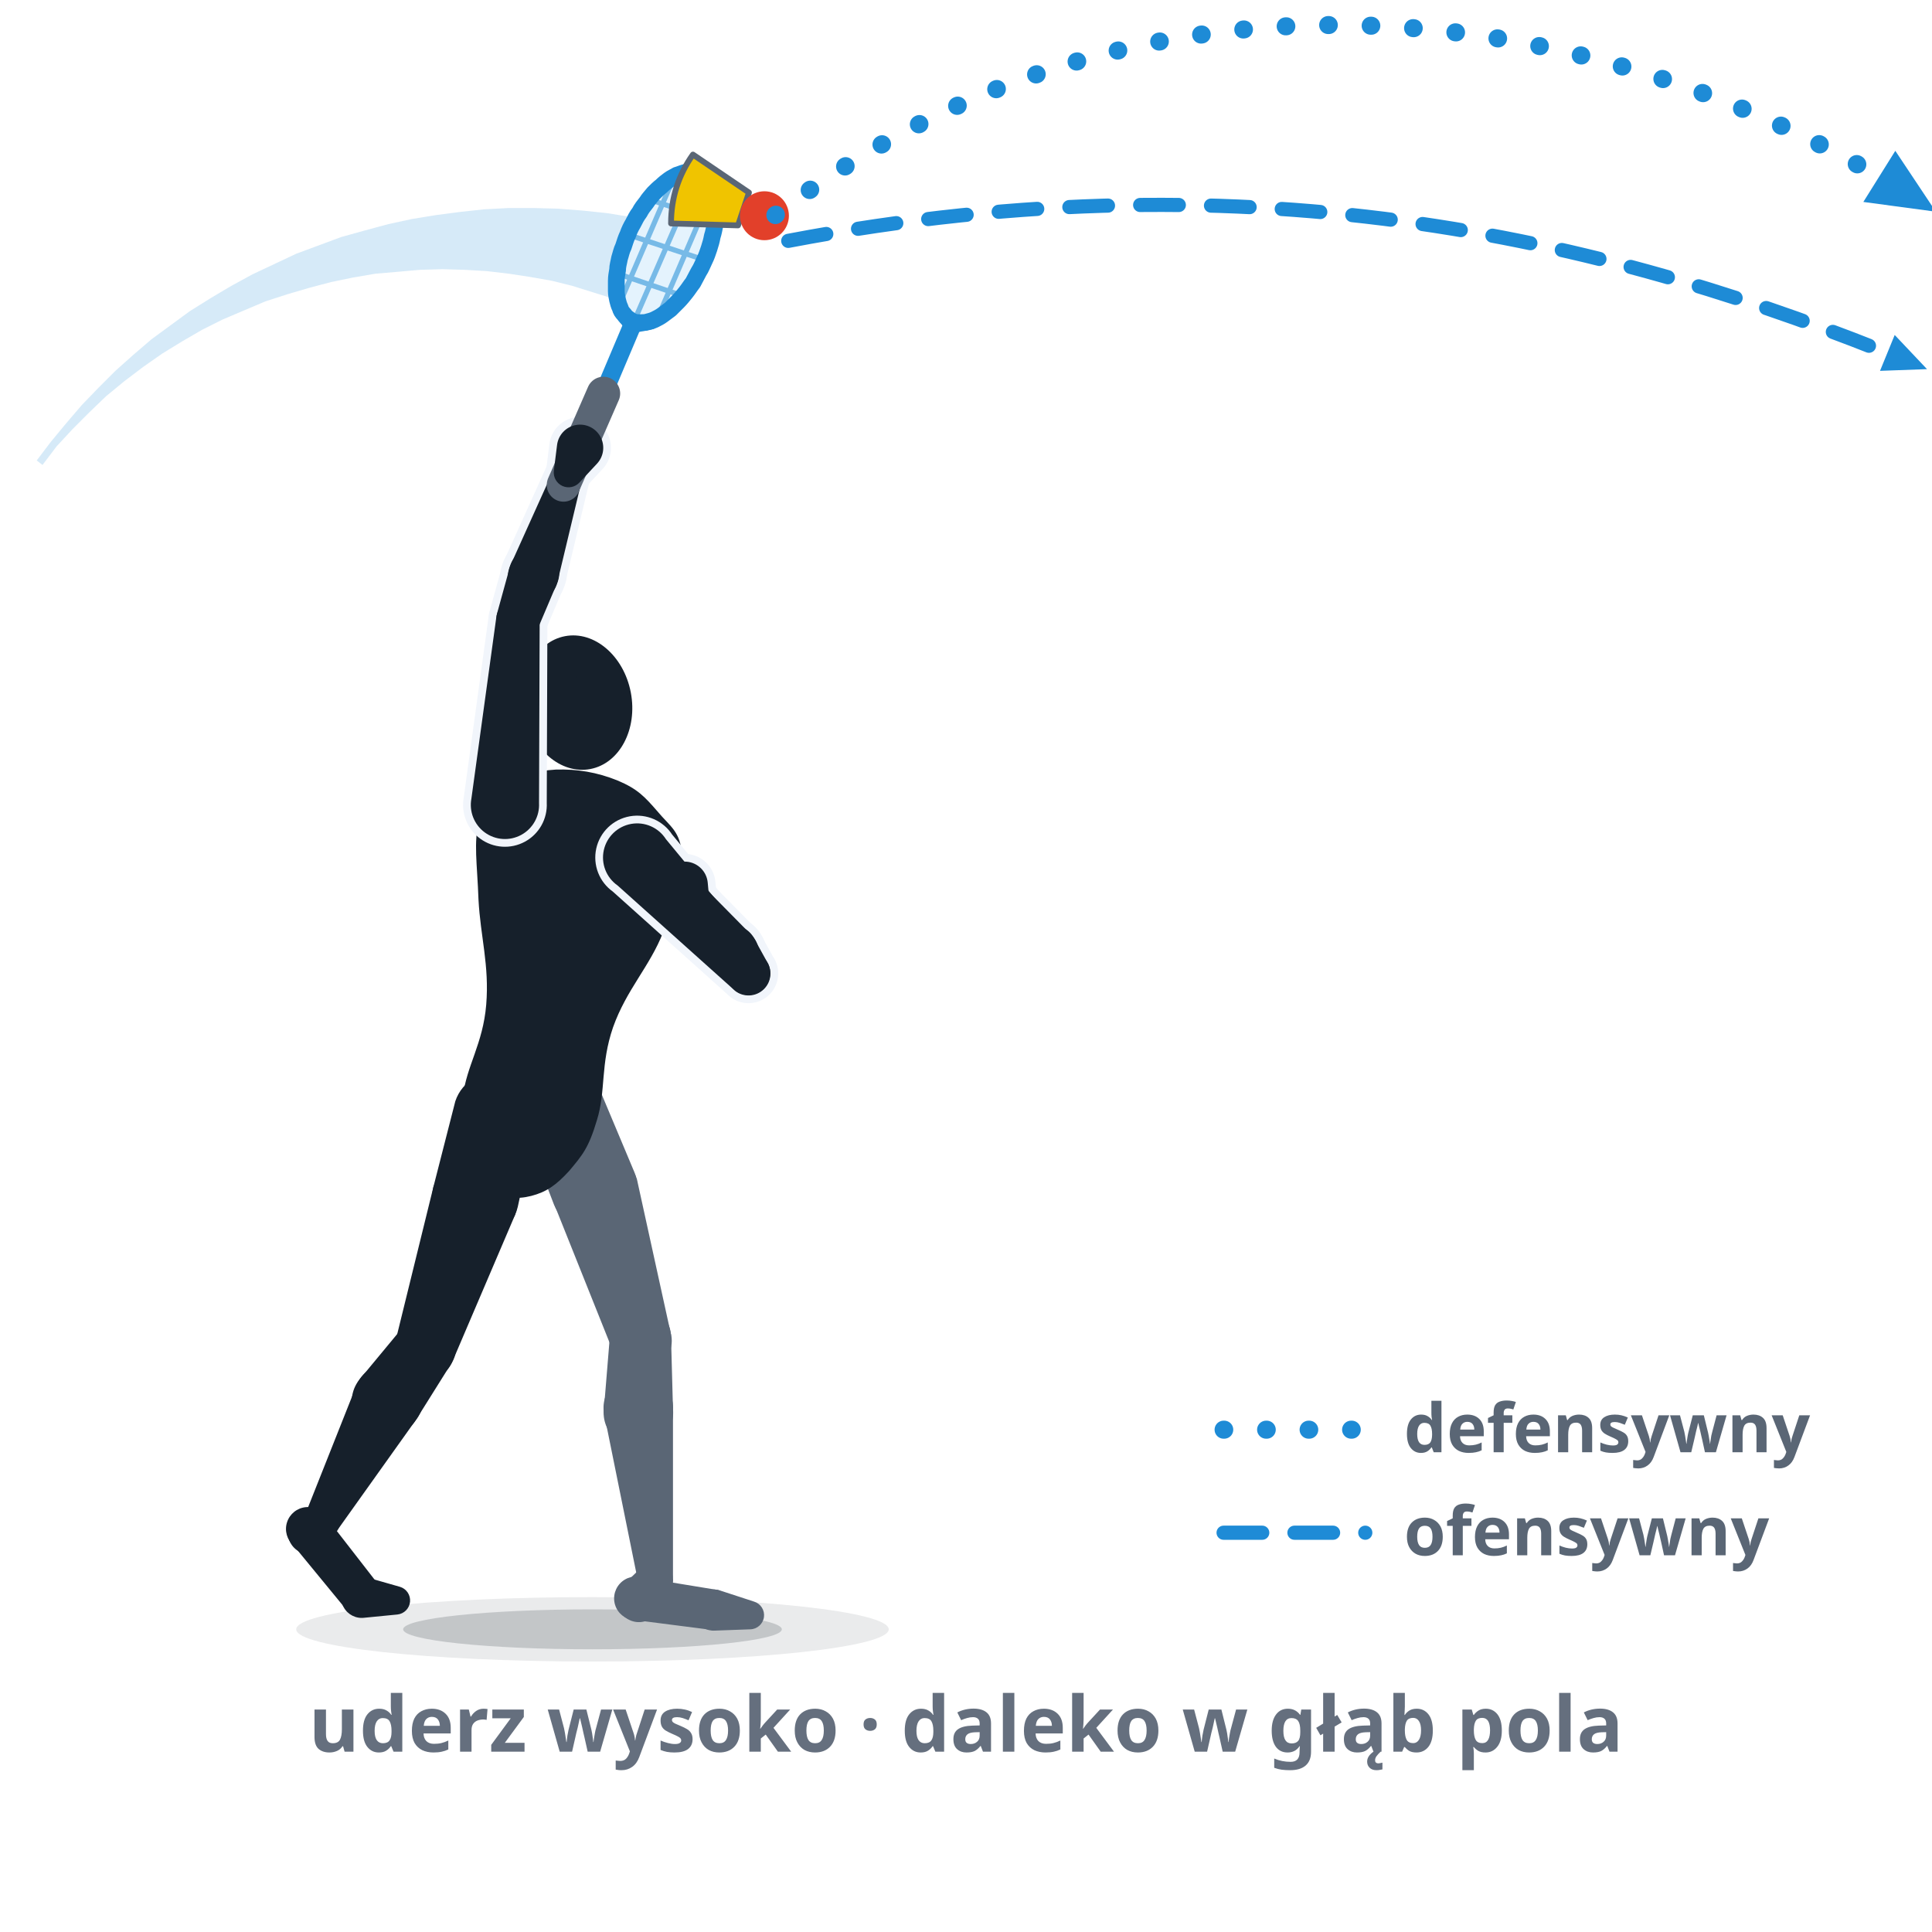
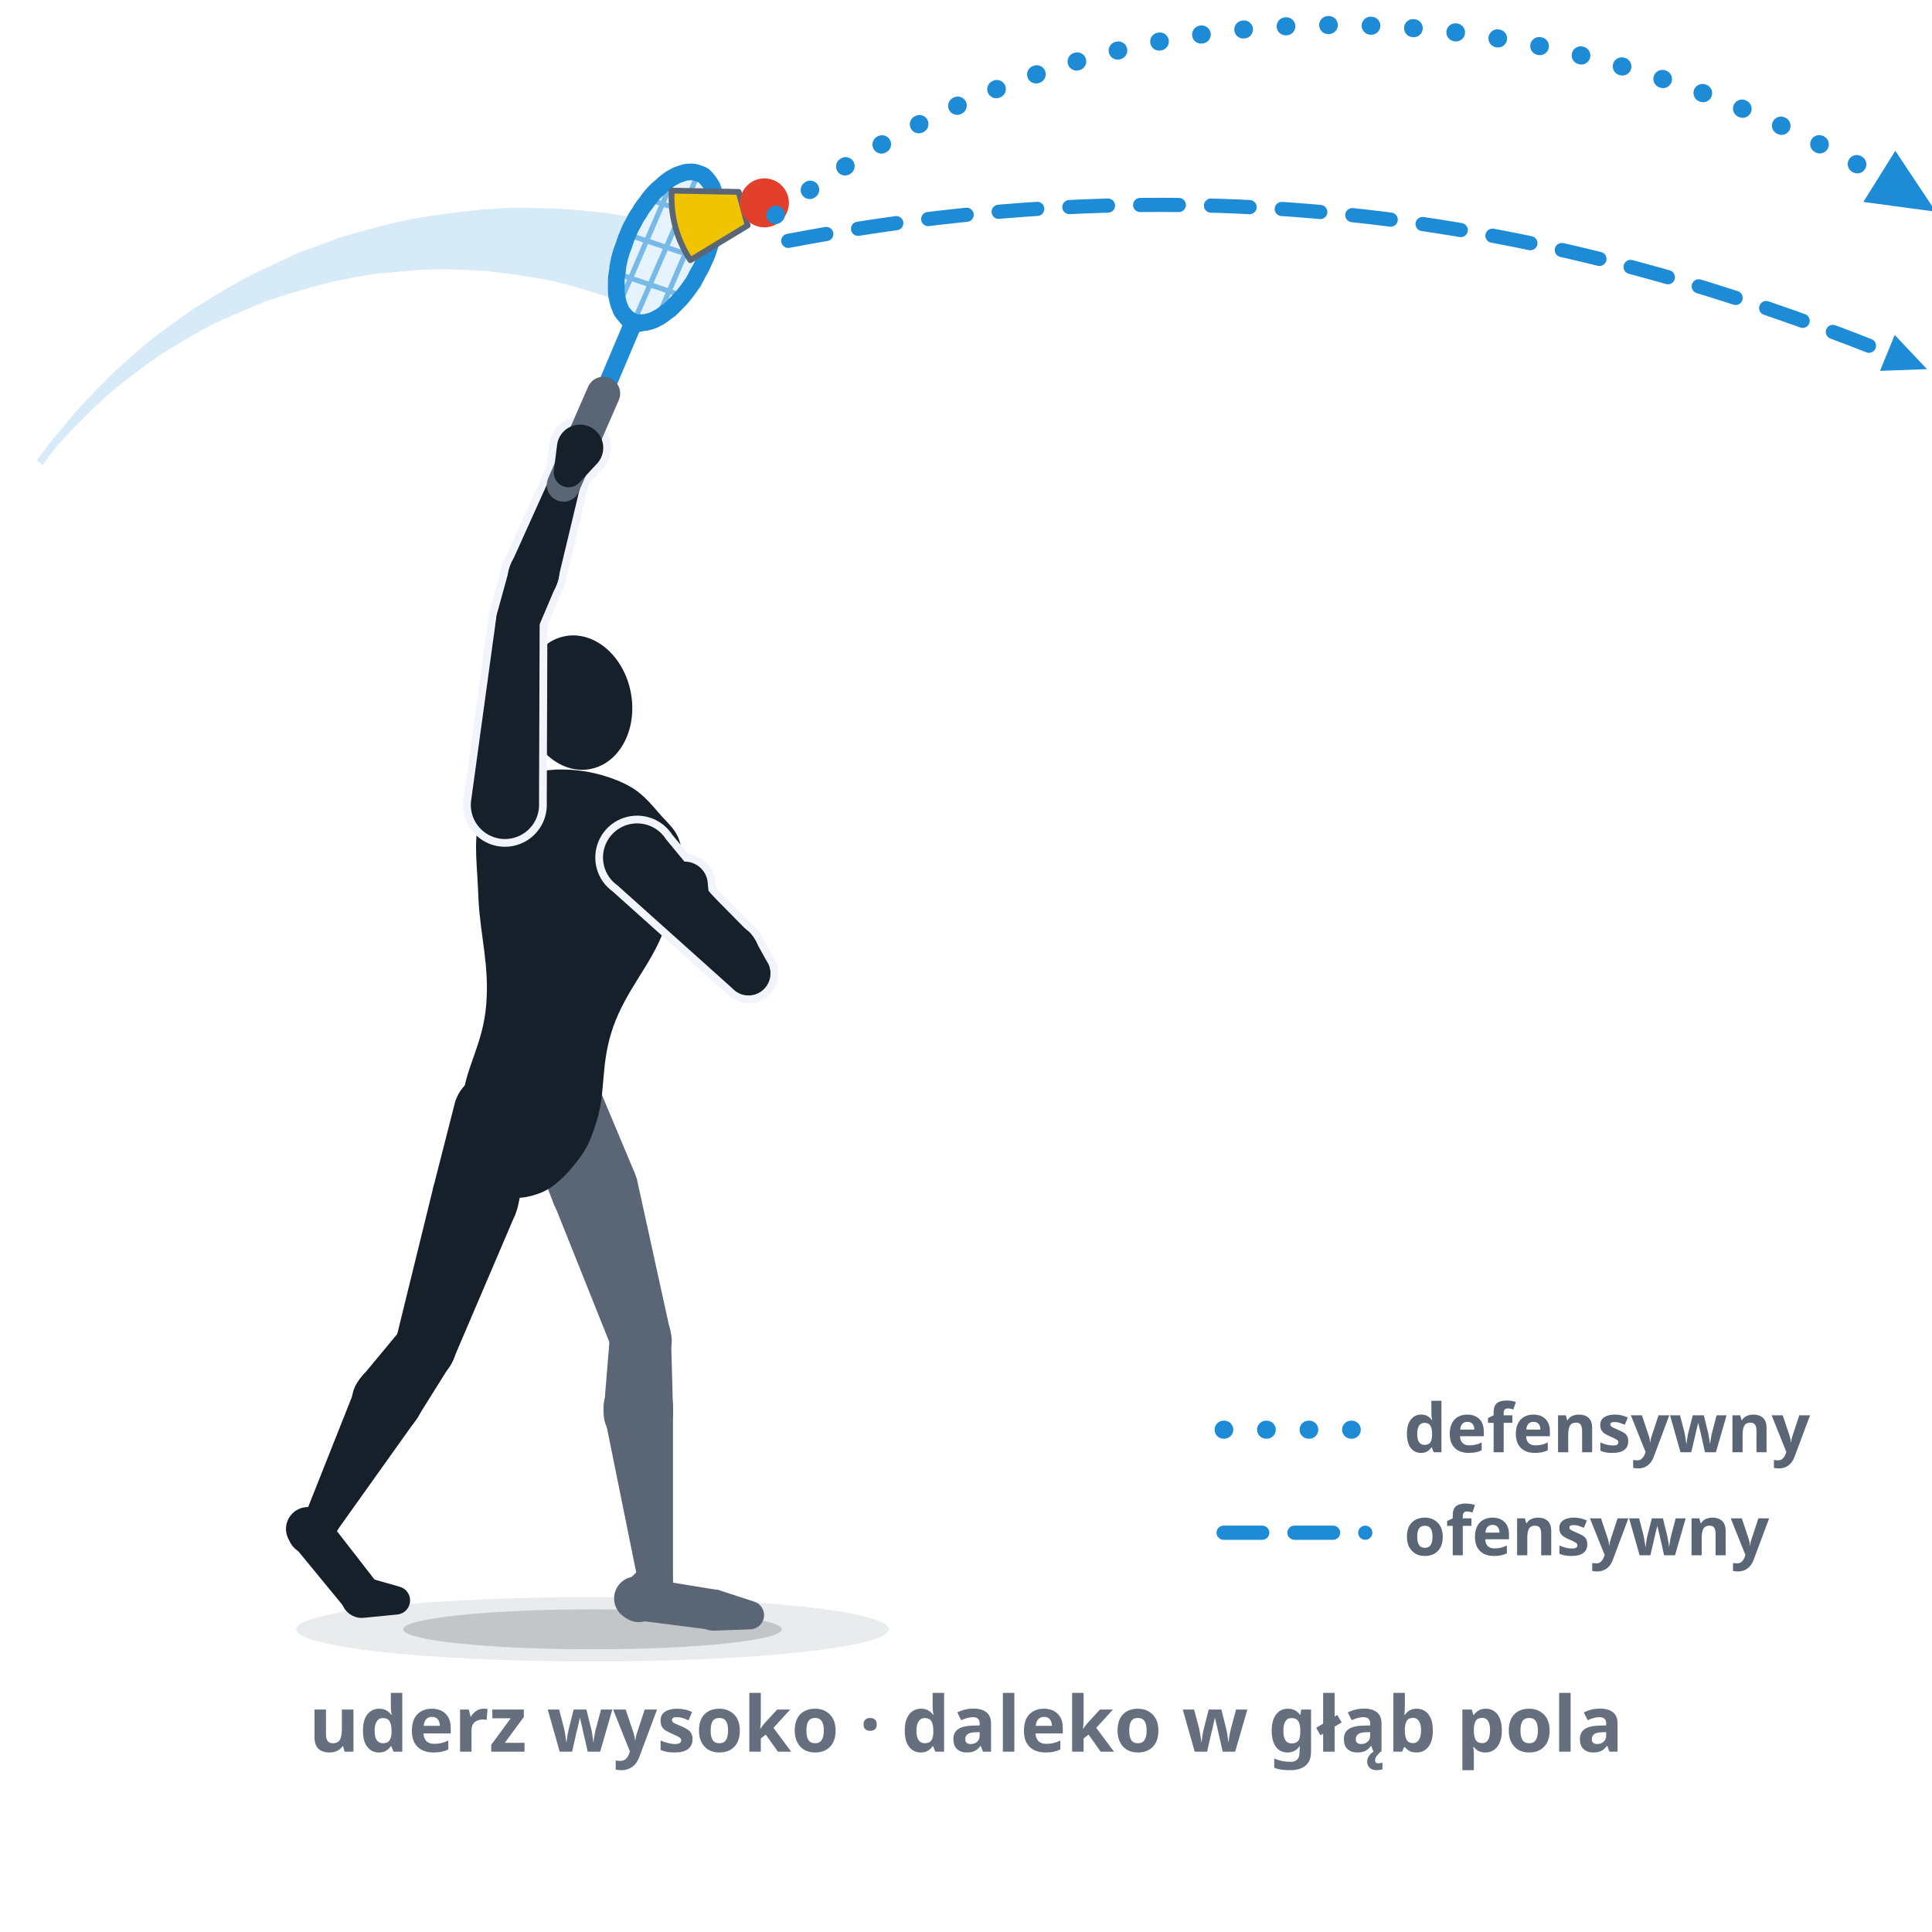
<svg xmlns="http://www.w3.org/2000/svg" viewBox="0 0 300 300" role="img" data-quelle="figuren" aria-label="Clear nad głową: ustawiony bokiem i w pełni wyprostowany gracz trafia speedera w najwyższym punkcie, lekko przed ciałem. Dwa tory wychodzą poza obraz: clear defensywny wysoko i daleko, clear ofensywny płaściej i szybciej.">
  <style>
    .s-k{fill:var(--tinte,#16202b)}
    .s-f{fill:var(--tinte-2,#5a6675)}
    .s-x{fill:var(--flaeche-2,#f1f5fb);stroke:var(--flaeche-2,#f1f5fb);stroke-width:2.4;stroke-linejoin:round}
    .s-rf{fill:var(--primaer,#38a4f1);opacity:.14}
    .s-rs{fill:none;stroke:var(--primaer-dunkel,#1e8bd6);stroke-width:.8;opacity:.55}
    .s-rr{fill:none;stroke:var(--primaer-dunkel,#1e8bd6);stroke-width:2.6;stroke-linejoin:round}
    .s-rh{fill:none;stroke:var(--primaer-dunkel,#1e8bd6);stroke-width:2.1;stroke-linecap:round;stroke-linejoin:round}
    .s-rsch{fill:none;stroke:var(--primaer-dunkel,#1e8bd6);stroke-width:2.8;stroke-linecap:round}
    .s-rg{fill:none;stroke:var(--tinte-2,#5a6675);stroke-width:5.2;stroke-linecap:round}
    .s-korb{fill:var(--speeder-korb,#f0c400);stroke:var(--tinte-2,#5a6675);stroke-width:.9;stroke-linejoin:round}
    .s-kappe{fill:var(--speeder-kappe,#e2402a)}
    .s-sch{fill:var(--schatten-boden,#16202b2e)}
    .s-schw{fill:var(--schatten-boden,#16202b2e);opacity:.5}
    .s-spur{fill:var(--primaer-dunkel,#1e8bd6);opacity:.18}
    .s-bahn{fill:none;stroke:var(--primaer-dunkel,#1e8bd6);stroke-width:2.8;stroke-dasharray:.1 6.5;stroke-linecap:round}
    .s-bahn2{fill:none;stroke:var(--primaer-dunkel,#1e8bd6);stroke-width:2.2;stroke-dasharray:6 5;stroke-linecap:round}
    .s-mk{fill:var(--primaer-dunkel,#1e8bd6)}
    .s-lab{fill:var(--tinte-2,#5a6675);font:600 10.5px/1 system-ui,sans-serif}
    .st{fill:var(--tinte-3,#656f7e);font:600 12px/1 system-ui,sans-serif;text-anchor:middle}
  </style>
  <defs>
    <marker id="p010" viewBox="0 0 10 10" markerWidth="4.4" markerHeight="4.4" refX="5" refY="5" orient="auto">
      <path d="M1,1.2 L9.4,5 L1,8.8 Z" class="s-mk" />
    </marker>
    <marker id="q010" viewBox="0 0 10 10" markerWidth="3.6" markerHeight="3.6" refX="5" refY="5" orient="auto">
      <path d="M1,1.2 L9.4,5 L1,8.8 Z" class="s-mk" />
    </marker>
  </defs>
  <ellipse class="s-schw" cx="92" cy="253" rx="46" ry="5" />
  <ellipse class="s-sch" cx="92" cy="253" rx="29.4" ry="3.1" />
  <path class="s-spur" d="M5.7,71.5L7.9,68.6L10.3,65.7L12.7,62.9L15.3,60.2L17.9,57.6L20.7,55.1L23.5,52.7L26.5,50.5L29.5,48.3L32.7,46.3L35.9,44.4L39.2,42.6L42.6,41L46,39.4L49.5,38.1L53,36.8L56.6,35.8L60.3,34.8L64,34L67.7,33.4L71.5,32.9L75.2,32.5L79,32.3L82.8,32.3L86.6,32.4L90.5,32.7L94.3,33.1L98,33.7L95.3,46.4L92.1,45.4L88.9,44.4L85.7,43.6L82.3,43L79,42.5L75.6,42.1L72.2,41.9L68.7,41.8L65.2,41.9L61.8,42.2L58.3,42.5L54.8,43.1L51.4,43.8L48,44.7L44.6,45.7L41.2,46.8L37.9,48.2L34.6,49.6L31.4,51.2L28.3,53L25.2,54.9L22.2,57L19.3,59.2L16.5,61.5L13.9,64L11.3,66.6L8.8,69.3L6.6,72.2Z" />
  <g class="s-f">
    <path d="M80.9,173.7L86,187A6.7,6.7 0 1 0 98.5,182L93,168.9A6.5,6.5 0 0 0 80.9,173.7Z" />
    <path d="M86.1,187.1L95.1,209.6A4.7,4.7 0 0 0 104.1,206.8L98.9,183.1A6.7,6.7 0 1 0 86.1,187.1Z" />
    <path d="M94.7,207.5L93.8,218.5A5.4,5.4 0 1 0 104.5,218.8L104.2,207.7A4.7,4.7 0 0 0 94.7,207.5Z" />
    <path d="M93.9,220L99.1,245.7A2.7,2.7 0 0 0 104.5,245.1L104.5,219A5.4,5.4 0 1 0 93.9,220Z" />
    <path d="M99.8,243.2L97,245.9A3.4,3.4 0 1 0 102.3,249.9L104.1,246.4A2.7,2.7 0 0 0 99.8,243.2Z" />
    <path d="M98.9,251.6L110.6,253.1A3.2,3.2 0 0 0 111.5,246.9L99.9,245A3.4,3.4 0 1 0 98.9,251.6Z" />
    <path d="M111,253.2L116.5,253A2.2,2.2 0 0 0 117.1,248.7L111.9,247A3.2,3.2 0 1 0 111,253.2Z" />
  </g>
  <g class="s-k">
    <path d="M95.9,121.2C99,122.5 100.1,123.7 102.1,126C104.1,128.4 105.7,129.1 105.9,132.9C106,136.6 105.1,139.4 103,144.7C100.9,150.1 97.3,153.6 95.2,159.5C93.2,165.3 94.1,169.4 92.7,173.9C91.4,178.3 90.4,179.4 88.4,181.8C86.3,184.1 84.8,185.1 82.5,185.7C80.1,186.3 78.6,186 76.7,184.7C74.8,183.3 73.7,181.9 72.7,179C71.8,176.1 71.3,174.8 71.9,170.2C72.4,165.6 75,162.1 75.5,156C76,149.9 74.6,145.4 74.3,139.7C74.1,134 73.5,130.9 74.4,127.3C75.4,123.8 76.8,123.5 79.2,122C81.5,120.4 83,119.7 86.3,119.5C89.6,119.4 92.7,119.9 95.9,121.2Z" />
    <path d="M70.7,171L67.3,184.3A6.7,6.7 0 1 0 80.4,187.4L83.3,174A6.5,6.5 0 0 0 70.7,171Z" />
    <path d="M67.3,184.3L61.4,208.3A4.7,4.7 0 0 0 70.3,211.3L80,188.6A6.7,6.7 0 1 0 67.3,184.3Z" />
    <path d="M62.3,206.4L56,214A5.4,5.4 0 1 0 64.7,220.3L69.9,212A4.7,4.7 0 0 0 62.3,206.4Z" />
    <path d="M55.2,215.5L47.3,235.4A2.7,2.7 0 0 0 52.1,238L64.5,220.6A5.4,5.4 0 1 0 55.2,215.5Z" />
    <path d="M48.7,233.9L46.8,234.8A3.4,3.4 0 1 0 51,239.7L52.2,237.9A2.7,2.7 0 0 0 48.7,233.9Z" />
    <path d="M45.6,240L53.9,250.1A3.2,3.2 0 0 0 58.8,246.1L50.8,235.8A3.4,3.4 0 1 0 45.6,240Z" />
    <path d="M56.6,251.2L61.7,250.7A2.2,2.2 0 0 0 62.1,246.4L57.2,245A3.2,3.2 0 1 0 56.6,251.2Z" />
  </g>
  <g class="s-k">
    <ellipse cx="89.7" cy="109.1" rx="8.4" ry="10.5" transform="rotate(-10.8 89.7 109.1)" />
    <path d="M85.1,111.1a6.3,6.3 0 1 0 12.6,0a6.3,6.3 0 1 0 -12.6,0Z" />
  </g>
  <g class="s-x">
    <path d="M95.9,137.5L114.2,153.9A3.4,3.4 0 0 0 119,149.2L103.4,130.3A5.3,5.3 0 1 0 95.9,137.5Z" />
    <path d="M119.3,149.7L117.2,145.9A3.9,3.9 0 1 0 111,150.4L113.9,153.6A3.4,3.4 0 0 0 119.3,149.7Z" />
    <path d="M116.6,145.1L109.5,137.9A2.3,2.3 0 0 0 105.8,140.5L110.4,149.6A3.9,3.9 0 1 0 116.6,145.1Z" />
    <path d="M110.1,139.3L109.9,137.1A3.6,3.6 0 1 0 104.9,140.7L106.9,141.6A2.3,2.3 0 0 0 110.1,139.3Z" />
  </g>
  <g class="s-k">
    <path d="M95.9,137.5L114.2,153.9A3.4,3.4 0 0 0 119,149.2L103.4,130.3A5.3,5.3 0 1 0 95.9,137.5Z" />
    <path d="M119.3,149.7L117.2,145.9A3.9,3.9 0 1 0 111,150.4L113.9,153.6A3.4,3.4 0 0 0 119.3,149.7Z" />
    <path d="M116.6,145.1L109.5,137.9A2.3,2.3 0 0 0 105.8,140.5L110.4,149.6A3.9,3.9 0 1 0 116.6,145.1Z" />
  </g>
  <g class="s-k">
    <path d="M110.1,139.3L109.9,137.1A3.6,3.6 0 1 0 104.9,140.7L106.9,141.6A2.3,2.3 0 0 0 110.1,139.3Z" />
  </g>
  <g class="s-x">
    <path d="M83.7,124.7L83.8,96.1A3.4,3.4 0 0 0 77.1,95.6L73.2,124A5.3,5.3 0 1 0 83.7,124.7Z" />
    <path d="M83.6,97.4L86.4,90.8A3.9,3.9 0 1 0 79.1,88.3L77.2,95.2A3.4,3.4 0 0 0 83.6,97.4Z" />
    <path d="M86.6,90.2L90.5,73.9A2.3,2.3 0 0 0 86.2,72.4L79.3,87.7A3.9,3.9 0 1 0 86.6,90.2Z" />
    <path d="M90,74.9L92.7,72A3.6,3.6 0 1 0 86.5,69.1L86,73.1A2.3,2.3 0 0 0 90,74.9Z" />
  </g>
  <g class="s-k">
    <path d="M83.7,124.7L83.8,96.1A3.4,3.4 0 0 0 77.1,95.6L73.2,124A5.3,5.3 0 1 0 83.7,124.7Z" />
    <path d="M83.6,97.4L86.4,90.8A3.9,3.9 0 1 0 79.1,88.3L77.2,95.2A3.4,3.4 0 0 0 83.6,97.4Z" />
    <path d="M86.6,90.2L90.5,73.9A2.3,2.3 0 0 0 86.2,72.4L79.3,87.7A3.9,3.9 0 1 0 86.6,90.2Z" />
  </g>
  <path class="s-rf" d="M108.4,26.9C108.1,26.8 107.8,26.7 107.4,26.7C107.1,26.7 106.7,26.7 106.3,26.8C105.9,26.9 105.5,27.1 105.1,27.2C104.8,27.4 104.3,27.6 103.9,27.9C103.5,28.2 103.1,28.5 102.7,28.9C102.3,29.2 101.9,29.6 101.5,30C101.1,30.5 100.7,30.9 100.4,31.4C100,31.9 99.6,32.4 99.3,33C98.9,33.5 98.6,34.1 98.3,34.7C98,35.2 97.7,35.8 97.5,36.4C97.2,37 97,37.7 96.8,38.3C96.5,38.9 96.4,39.5 96.2,40.1C96.1,40.7 95.9,41.3 95.9,41.9C95.8,42.5 95.7,43 95.7,43.6C95.7,44.1 95.7,44.7 95.7,45.2C95.7,45.7 95.8,46.1 95.9,46.6C96,47 96.1,47.4 96.3,47.8C96.4,48.2 96.6,48.5 96.9,48.8C97.1,49.1 97.3,49.3 97.6,49.5C97.9,49.7 98.1,49.9 98.5,50C98.8,50.1 99.1,50.1 99.5,50.1C99.8,50.1 100.2,50.1 100.5,50C100.9,49.9 101.3,49.8 101.7,49.6C102.1,49.4 102.5,49.2 102.9,48.9C103.3,48.6 103.7,48.3 104.1,48C104.5,47.6 104.9,47.2 105.3,46.8C105.7,46.4 106.1,45.9 106.5,45.4C106.9,44.9 107.2,44.4 107.6,43.9C107.9,43.3 108.2,42.8 108.5,42.2C108.9,41.6 109.1,41 109.4,40.4C109.7,39.8 109.9,39.2 110.1,38.6C110.3,38 110.5,37.3 110.6,36.7C110.8,36.1 110.9,35.5 111,35C111.1,34.4 111.2,33.8 111.2,33.2C111.2,32.7 111.2,32.2 111.2,31.7C111.1,31.2 111.1,30.7 111,30.3C110.9,29.8 110.7,29.4 110.6,29C110.4,28.7 110.2,28.3 110,28.1C109.8,27.8 109.5,27.5 109.3,27.3C109,27.1 108.7,27 108.4,26.9Z" />
  <path class="s-rs" d="M102.4,48.7L110.4,30.1M98.8,49.1L108.1,27.7M96.4,46.7L104.4,28.1M105.6,45.8L96.2,42.6M108.9,40.2L98,36.6M110.6,34.2L101.2,31.1" />
  <path class="s-rh" d="M101.1,50.1L98.1,50.7L96.4,48.5" />
  <path class="s-rsch" d="M93.7,61.1L98.1,50.7" />
  <path class="s-rr" d="M108.4,26.9C108.1,26.8 107.8,26.7 107.4,26.7C107.1,26.7 106.7,26.7 106.3,26.8C105.9,26.9 105.5,27.1 105.1,27.2C104.8,27.4 104.3,27.6 103.9,27.9C103.5,28.2 103.1,28.5 102.7,28.9C102.3,29.2 101.9,29.6 101.5,30C101.1,30.5 100.7,30.9 100.4,31.4C100,31.9 99.6,32.4 99.3,33C98.9,33.5 98.6,34.1 98.3,34.7C98,35.2 97.7,35.8 97.5,36.4C97.2,37 97,37.7 96.8,38.3C96.5,38.9 96.4,39.5 96.2,40.1C96.1,40.7 95.9,41.3 95.9,41.9C95.8,42.5 95.7,43 95.7,43.6C95.7,44.1 95.7,44.7 95.7,45.2C95.7,45.7 95.8,46.1 95.9,46.6C96,47 96.1,47.4 96.3,47.8C96.4,48.2 96.6,48.5 96.9,48.8C97.1,49.1 97.3,49.3 97.6,49.5C97.9,49.7 98.1,49.9 98.5,50C98.8,50.1 99.1,50.1 99.5,50.1C99.8,50.1 100.2,50.1 100.5,50C100.9,49.9 101.3,49.8 101.7,49.6C102.1,49.4 102.5,49.2 102.9,48.9C103.3,48.6 103.7,48.3 104.1,48C104.5,47.6 104.9,47.2 105.3,46.8C105.7,46.4 106.1,45.9 106.5,45.4C106.9,44.9 107.2,44.4 107.6,43.9C107.9,43.3 108.2,42.8 108.5,42.2C108.9,41.6 109.1,41 109.4,40.4C109.7,39.8 109.9,39.2 110.1,38.6C110.3,38 110.5,37.3 110.6,36.7C110.8,36.1 110.9,35.5 111,35C111.1,34.4 111.2,33.8 111.2,33.2C111.2,32.7 111.2,32.2 111.2,31.7C111.1,31.2 111.1,30.7 111,30.3C110.9,29.8 110.7,29.4 110.6,29C110.4,28.7 110.2,28.3 110,28.1C109.8,27.8 109.5,27.5 109.3,27.3C109,27.1 108.7,27 108.4,26.9Z" />
  <path class="s-rg" d="M87.5,75.3L93.7,61.1" />
  <g class="s-k">
    <path d="M90,74.9L92.7,72A3.6,3.6 0 1 0 86.5,69.1L86,73.1A2.3,2.3 0 0 0 90,74.9Z" />
  </g>
-   <path class="s-korb" d="M114.6,35L104.2,34.7Q104.2,28.8 107.6,24L116.3,29.9Z" />
-   <path class="s-kappe" d="M114.9,33.5a3.8,3.8 0 1 0 7.6,0a3.8,3.8 0 1 0 -7.6,0Z" />
+   <path class="s-korb" d="M116.1,35L107.2,40.4Q104,35.5 104.3,29.6L114.7,29.8Z" />
+   <path class="s-kappe" d="M114.9,31.5a3.8,3.8 0 1 0 7.6,0a3.8,3.8 0 1 0 -7.6,0Z" />
  <path class="s-bahn" d="M120.4,33.4 C 178,-10.6 248,0 296,30" marker-end="url(#p010)" />
  <path class="s-bahn2" d="M122.4,37.4 C 196,23.4 252,38 296,56" marker-end="url(#q010)" />
  <path class="s-bahn" d="M190,222 L212,222" />
  <text class="s-lab" x="218" y="225.5">defensywny</text>
  <path class="s-bahn2" d="M190,238 L212,238" />
  <text class="s-lab" x="218" y="241.5">ofensywny</text>
  <text class="st" x="150" y="272">uderz wysoko · daleko w głąb pola</text>
</svg>
